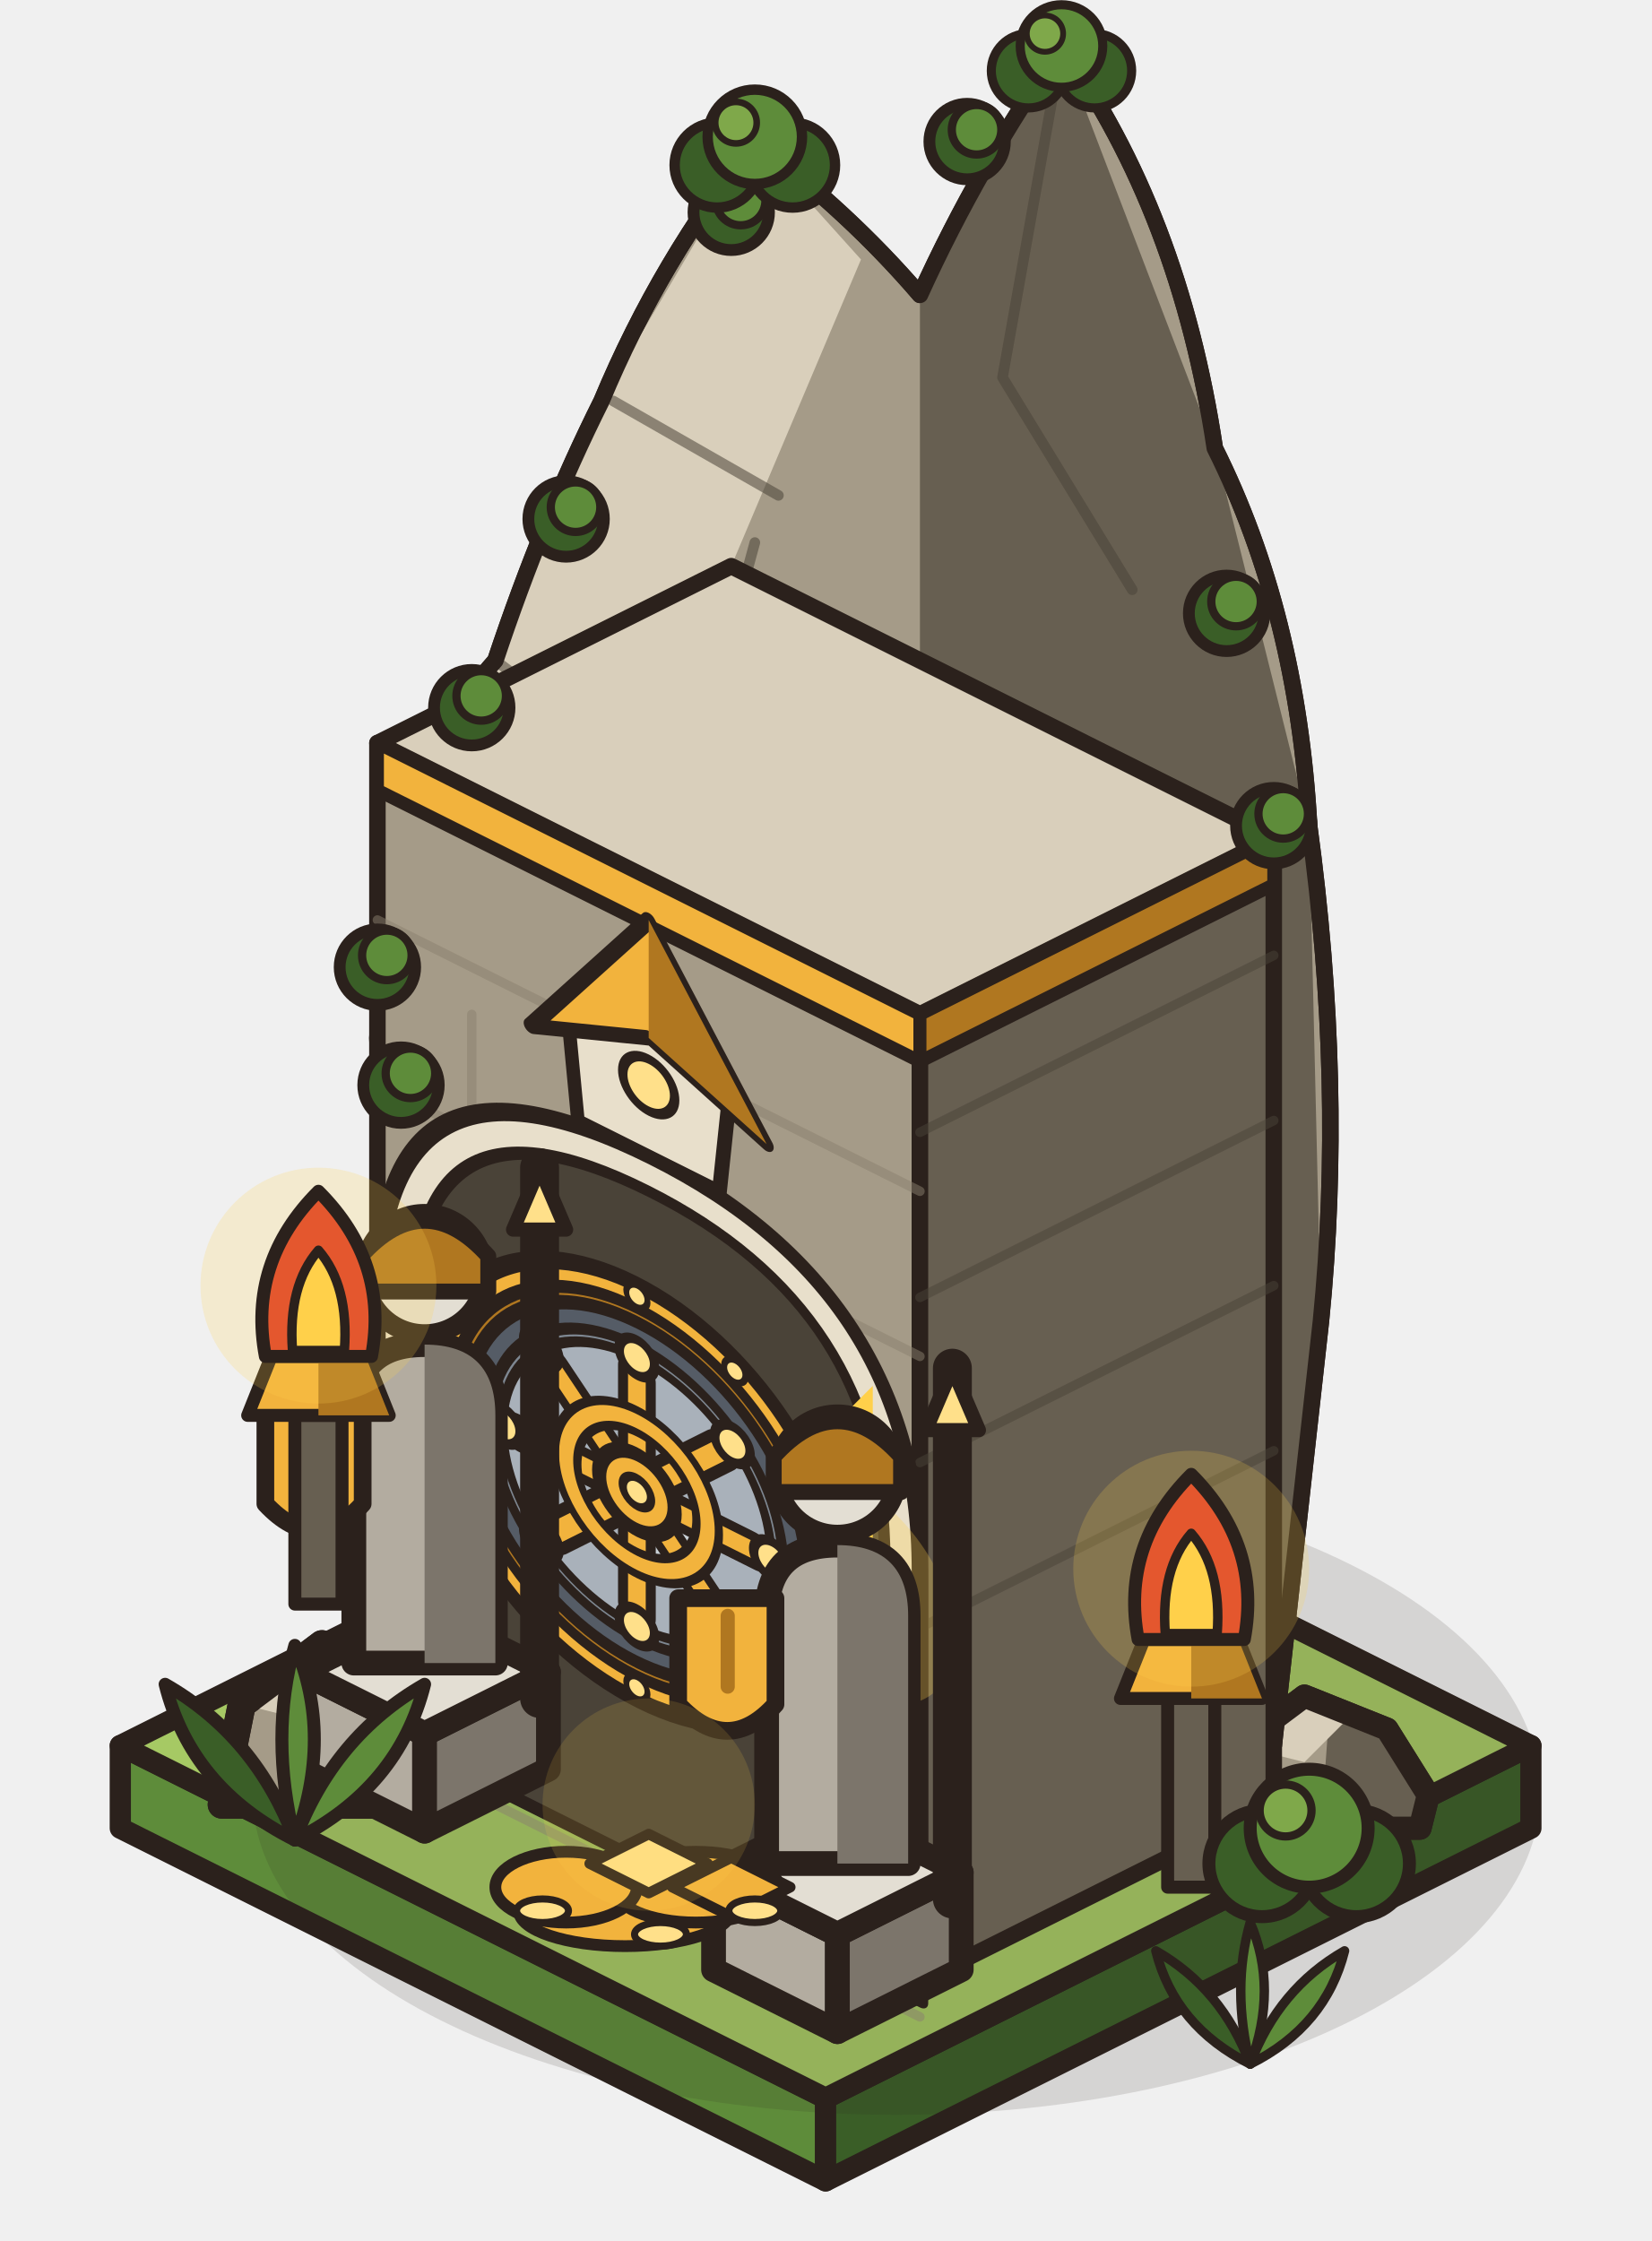
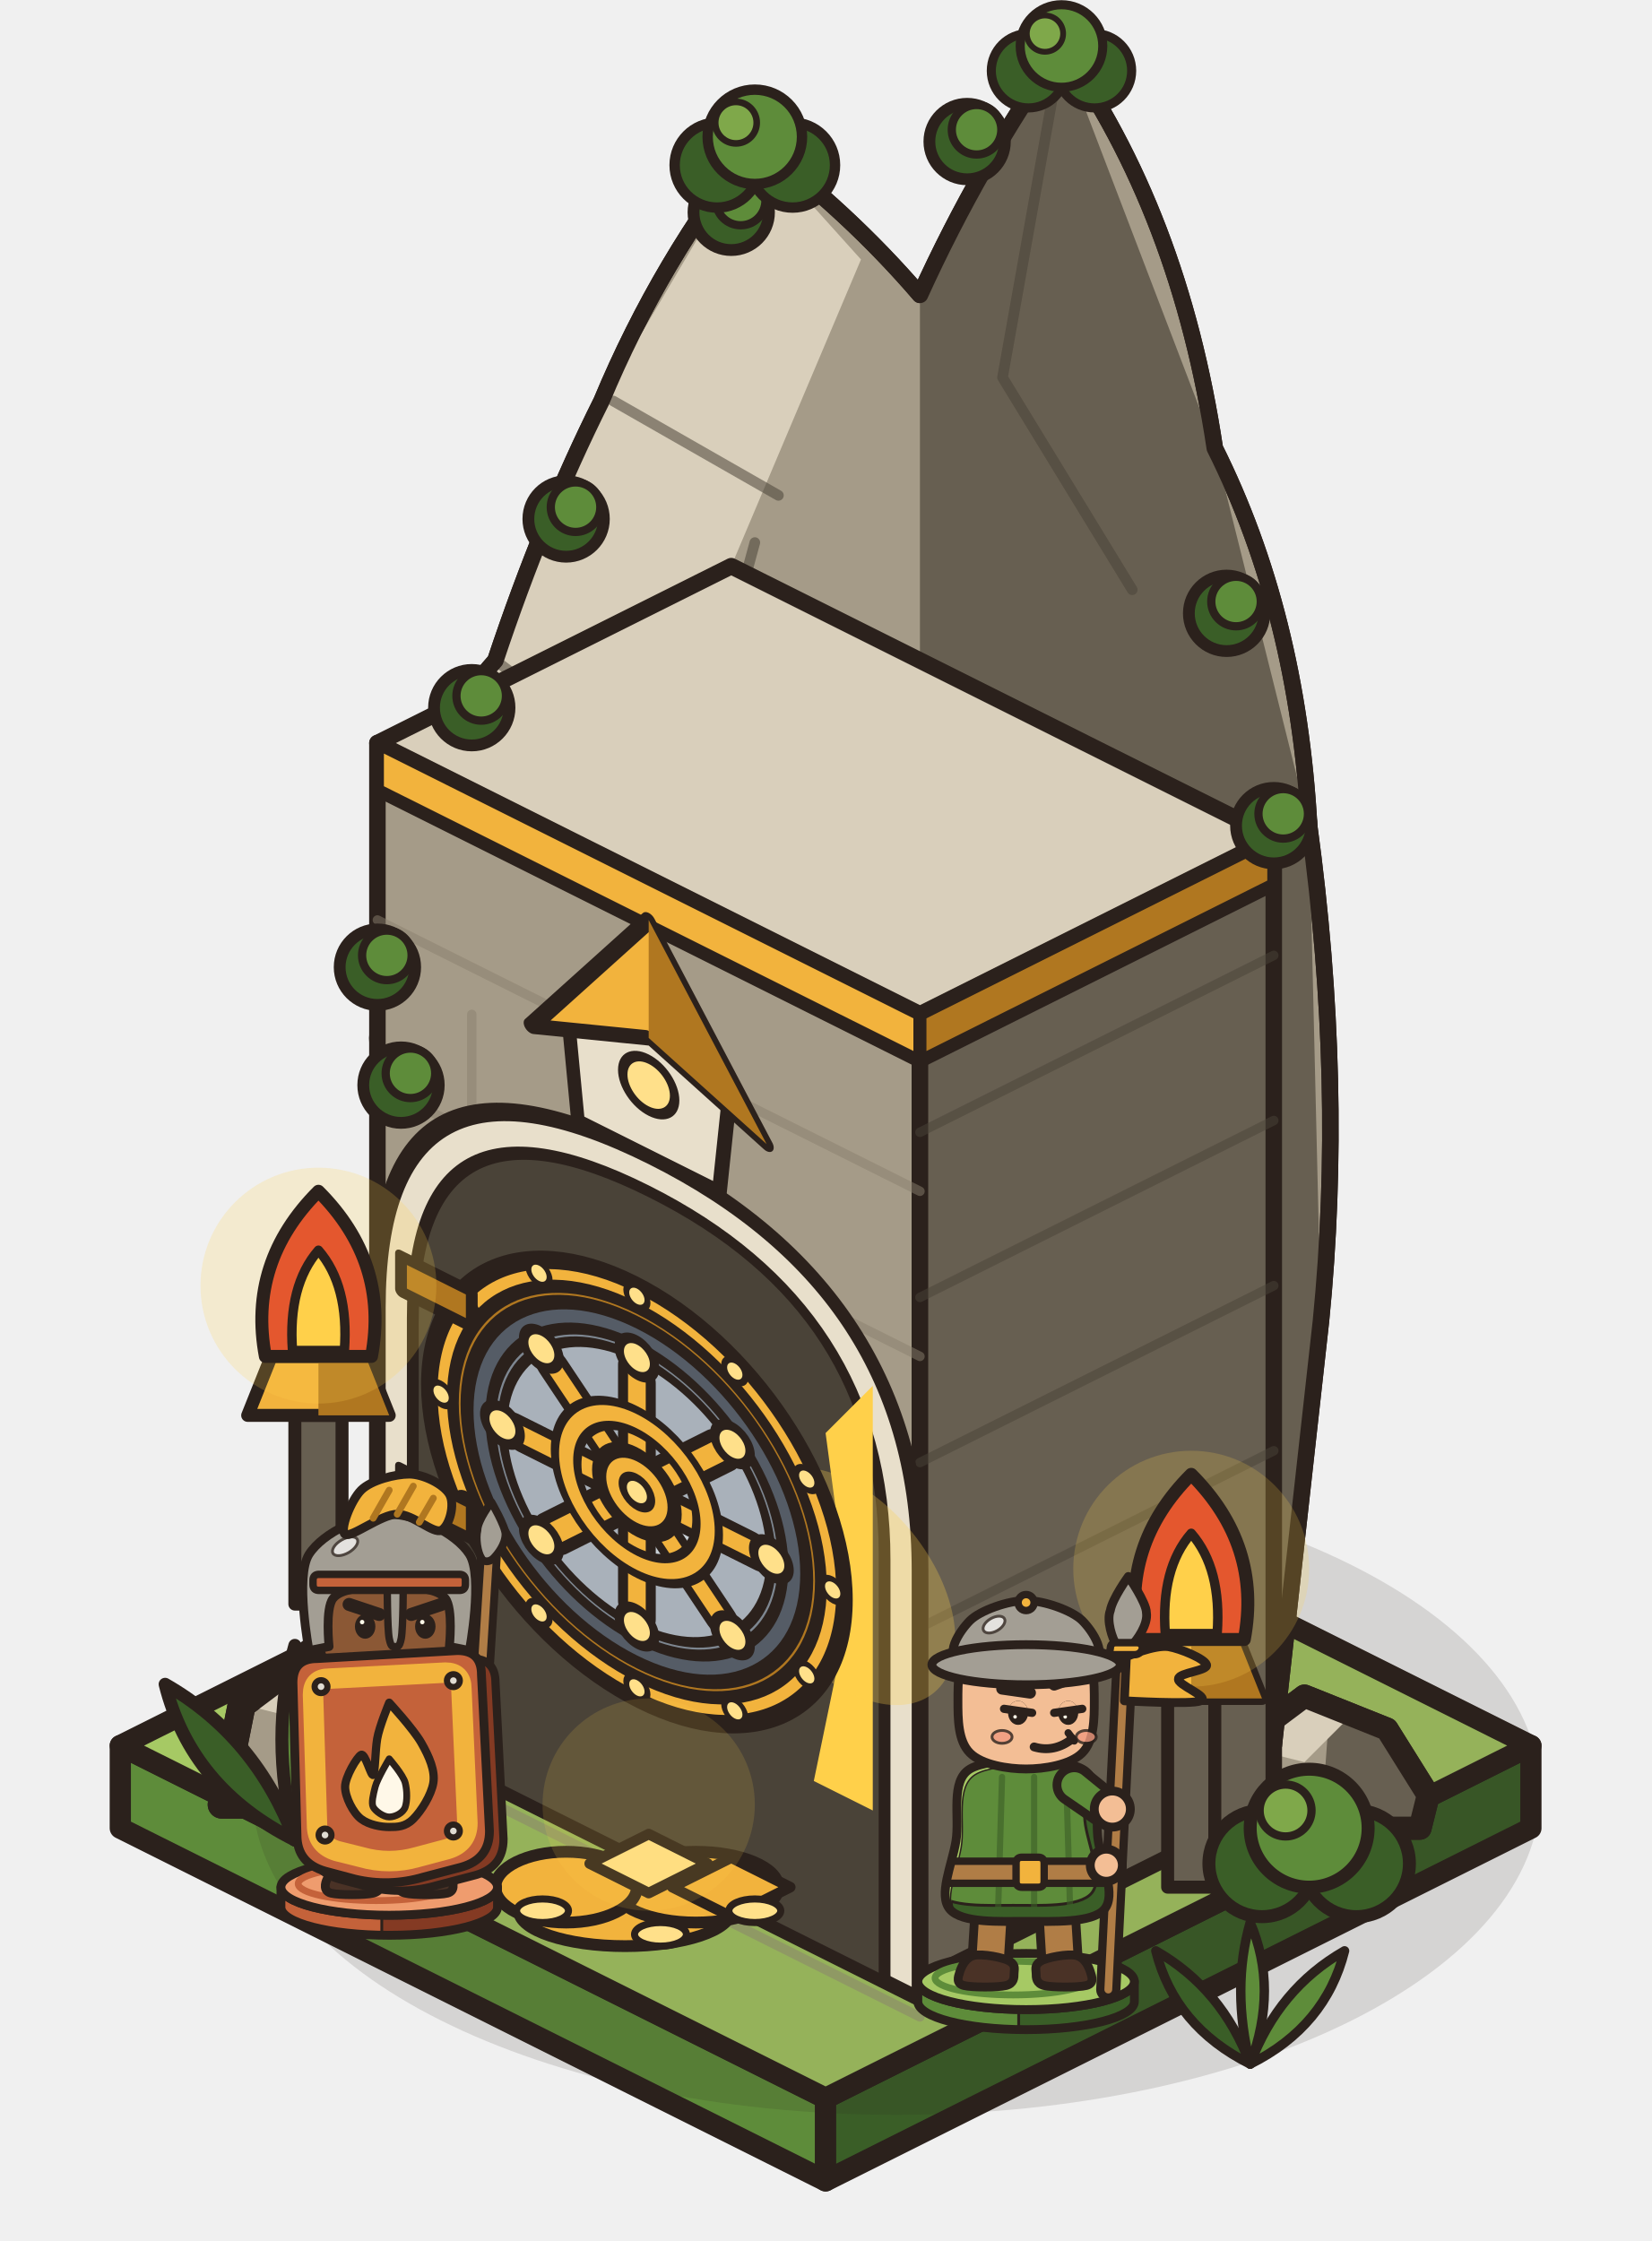
<svg xmlns="http://www.w3.org/2000/svg" viewBox="-70 -122 140 190" width="280" height="380">
  <path d="M-59.8 26L0 55.9L0 62.9L-59.8 33Z" fill="#5E8C3A" stroke="#2B211C" stroke-width="1.8" stroke-linejoin="round" />
  <path d="M59.8 26L0 55.9L0 62.9L59.8 33Z" fill="#3A5E27" stroke="#2B211C" stroke-width="1.8" stroke-linejoin="round" />
  <path d="M0 -3.9L59.8 26L0 55.9L-59.8 26Z" fill="#A6C964" stroke="#2B211C" stroke-width="1.8" stroke-linejoin="round" />
  <ellipse cx="6" cy="30" rx="54.6" ry="27.3" fill="#2B211C" opacity="0.14" />
  <g stroke="#2B211C" stroke-width="1.4" stroke-linejoin="round" stroke-linecap="round">
    <g transform="translate(-41 31) scale(1.7)">
      <path d="M-6 0L-5 -5L-1 -8L4 -6L6.5 -2L6 0Z" fill="#A59B88" />
      <path d="M0 0L6 0L6.5 -2L4 -6L0.5 -7Z" fill="#675F51" stroke="none" />
      <path d="M-5 -5L-1 -8L2 -7L-1 -4Z" fill="#D9CFBB" stroke="none" />
      <path d="M-6 0L-5 -5L-1 -8L4 -6L6.5 -2L6 0Z" fill="none" />
    </g>
    <g transform="translate(42 33) scale(1.4)">
      <path d="M-6 0L-5 -5L-1 -8L4 -6L6.5 -2L6 0Z" fill="#A59B88" />
      <path d="M0 0L6 0L6.5 -2L4 -6L0.5 -7Z" fill="#675F51" stroke="none" />
      <path d="M-5 -5L-1 -8L2 -7L-1 -4Z" fill="#D9CFBB" stroke="none" />
      <path d="M-6 0L-5 -5L-1 -8L4 -6L6.5 -2L6 0Z" fill="none" />
    </g>
    <defs>
      <clipPath id="hv4-c">
        <path d="M-36 26L-38 -34Q-37 -56 -28 -66Q-24 -78 -19 -88Q-14 -100 -6 -110Q2 -104 8 -97Q13 -108 20 -118Q30 -104 33 -84Q40 -70 41 -52Q44 -30 42 -10L38 26Z" />
      </clipPath>
    </defs>
    <path d="M-36 26L-38 -34Q-37 -56 -28 -66Q-24 -78 -19 -88Q-14 -100 -6 -110Q2 -104 8 -97Q13 -108 20 -118Q30 -104 33 -84Q40 -70 41 -52Q44 -30 42 -10L38 26Z" fill="#A59B88" />
    <g clip-path="url(#hv4-c)">
      <path d="M8 -97L20 -118L33 -84L41 -52L42 -10L38 26L8 26Z" fill="#675F51" stroke="none" />
      <path d="M-38 -34L-28 -66L-19 -88L-6 -110L3 -100L-8 -74L-20 -46L-24 -4L-30 26L-36 26Z" fill="#D9CFBB" stroke="none" />
    </g>
    <path d="M-28 -66L-12 -54L-6 -76M20 -118L15 -90L26 -72M30 -40L16 -30M-18 -88L-4 -80" fill="none" stroke="#4A4338" stroke-width="0.9" opacity="0.55" />
    <path d="M-36 26L-38 -34Q-37 -56 -28 -66Q-24 -78 -19 -88Q-14 -100 -6 -110Q2 -104 8 -97Q13 -108 20 -118Q30 -104 33 -84Q40 -70 41 -52Q44 -30 42 -10L38 26Z" fill="none" />
    <path d="M-38 24L8 46L8 -36L-38 -59Z" fill="#A59B88" />
    <path d="M8 46L38 31L38 -51L8 -36Z" fill="#675F51" />
    <path d="M-8 -74L38 -51L8 -36L-38 -59Z" fill="#D9CFBB" />
    <path d="M-38 -44L8 -21" fill="none" stroke="#8A806D" stroke-width="0.8" opacity="0.5" />
    <path d="M-38 -30L8 -7" fill="none" stroke="#8A806D" stroke-width="0.8" opacity="0.5" />
    <path d="M-38 -16L8 7" fill="none" stroke="#8A806D" stroke-width="0.8" opacity="0.5" />
    <path d="M-38 -2L8 21" fill="none" stroke="#8A806D" stroke-width="0.8" opacity="0.5" />
    <path d="M-38 12L8 35" fill="none" stroke="#8A806D" stroke-width="0.8" opacity="0.5" />
    <path d="M-38 26L8 49" fill="none" stroke="#8A806D" stroke-width="0.8" opacity="0.5" />
    <path d="M8 -26L38 -41" fill="none" stroke="#4A4338" stroke-width="0.8" opacity="0.5" />
    <path d="M8 -12L38 -27" fill="none" stroke="#4A4338" stroke-width="0.8" opacity="0.5" />
    <path d="M8 2L38 -13" fill="none" stroke="#4A4338" stroke-width="0.8" opacity="0.5" />
    <path d="M8 16L38 1" fill="none" stroke="#4A4338" stroke-width="0.8" opacity="0.5" />
    <path d="M-30 -36v12M-16 -22v12M-30 4v10M-6 8v12" fill="none" stroke="#8A806D" stroke-width="0.8" opacity="0.5" />
    <path d="M-38 -59L8 -36L8 -32L-38 -55Z" fill="#F2B33D" stroke-width="1.1" />
    <path d="M8 -36L38 -51L38 -47L8 -32Z" fill="#B07720" stroke-width="1.1" />
    <g transform="matrix(1 .5 0 1 -15 32)">
      <path d="M-23 4V-32Q-23 -56 0 -56Q23 -56 23 -32V4Z" fill="#E8DFCB" stroke-width="1.4" />
      <path d="M-20 4V-32Q-20 -53 0 -53Q20 -53 20 -32V4Z" fill="#4A4338" stroke-width="1" />
      <path d="M14 -10L17 -26L15 -40L19 -46V-10Z" fill="#FFD04A" stroke-width="0" />
      <circle cx="17" cy="-28" r="9" fill="#FFD04A" stroke="none" opacity="0.28" />
      <circle cx="-1" cy="-27" r="18" fill="#2B211C" stroke-width="0" />
      <circle cx="-1" cy="-27" r="17.6" fill="#F2B33D" stroke-width="1.4" />
      <circle cx="-1" cy="-27" r="15.6" fill="#B07720" stroke-width="1" />
      <circle cx="-1" cy="-27" r="14.4" fill="#555C66" stroke-width="1.1" />
      <circle cx="-1" cy="-27" r="12.4" fill="#7E8791" stroke-width="0.9" />
      <circle cx="-1" cy="-27" r="11.4" fill="#A9B1BA" stroke-width="0.8" />
      <path d="M-1 -16A11 11 0 0 1 10 -27L-1 -27Z" fill="#C9D0D6" stroke="none" />
      <circle cx="15.6" cy="-27.0" r="0.9" fill="#FFE08A" stroke-width="0.5" />
      <circle cx="13.4" cy="-18.7" r="0.9" fill="#FFE08A" stroke-width="0.5" />
      <circle cx="7.3" cy="-12.6" r="0.9" fill="#FFE08A" stroke-width="0.5" />
      <circle cx="-1.0" cy="-10.4" r="0.9" fill="#FFE08A" stroke-width="0.5" />
      <circle cx="-9.3" cy="-12.6" r="0.9" fill="#FFE08A" stroke-width="0.5" />
      <circle cx="-15.4" cy="-18.7" r="0.9" fill="#FFE08A" stroke-width="0.5" />
      <circle cx="-17.6" cy="-27.0" r="0.9" fill="#FFE08A" stroke-width="0.5" />
      <circle cx="-15.4" cy="-35.3" r="0.9" fill="#FFE08A" stroke-width="0.5" />
      <circle cx="-9.3" cy="-41.4" r="0.9" fill="#FFE08A" stroke-width="0.5" />
      <circle cx="-1.0" cy="-43.6" r="0.9" fill="#FFE08A" stroke-width="0.5" />
      <circle cx="7.3" cy="-41.4" r="0.9" fill="#FFE08A" stroke-width="0.5" />
      <circle cx="13.4" cy="-35.3" r="0.9" fill="#FFE08A" stroke-width="0.5" />
      <path d="M-1 -27L9.0 -27.0" fill="none" stroke="#2B211C" stroke-width="3.2" opacity="1" />
      <path d="M-1 -27L9.0 -27.0" fill="none" stroke="#F2B33D" stroke-width="1.5" opacity="1" />
      <circle cx="10.4" cy="-27.0" r="1.5" fill="#FFE08A" stroke-width="0.8" />
      <path d="M-1 -27L6.1 -19.9" fill="none" stroke="#2B211C" stroke-width="3.2" opacity="1" />
      <path d="M-1 -27L6.1 -19.9" fill="none" stroke="#F2B33D" stroke-width="1.5" opacity="1" />
      <circle cx="7.1" cy="-18.9" r="1.5" fill="#FFE08A" stroke-width="0.8" />
      <path d="M-1 -27L-1.0 -17.0" fill="none" stroke="#2B211C" stroke-width="3.2" opacity="1" />
      <path d="M-1 -27L-1.0 -17.0" fill="none" stroke="#F2B33D" stroke-width="1.5" opacity="1" />
      <circle cx="-1.0" cy="-15.6" r="1.5" fill="#FFE08A" stroke-width="0.8" />
      <path d="M-1 -27L-8.1 -19.9" fill="none" stroke="#2B211C" stroke-width="3.2" opacity="1" />
      <path d="M-1 -27L-8.1 -19.9" fill="none" stroke="#F2B33D" stroke-width="1.5" opacity="1" />
      <circle cx="-9.1" cy="-18.9" r="1.5" fill="#FFE08A" stroke-width="0.8" />
      <path d="M-1 -27L-11.0 -27.0" fill="none" stroke="#2B211C" stroke-width="3.2" opacity="1" />
      <path d="M-1 -27L-11.0 -27.0" fill="none" stroke="#F2B33D" stroke-width="1.5" opacity="1" />
      <circle cx="-12.4" cy="-27.0" r="1.5" fill="#FFE08A" stroke-width="0.8" />
      <path d="M-1 -27L-8.1 -34.1" fill="none" stroke="#2B211C" stroke-width="3.2" opacity="1" />
      <path d="M-1 -27L-8.1 -34.1" fill="none" stroke="#F2B33D" stroke-width="1.5" opacity="1" />
      <circle cx="-9.1" cy="-35.1" r="1.5" fill="#FFE08A" stroke-width="0.8" />
      <path d="M-1 -27L-1.0 -37.0" fill="none" stroke="#2B211C" stroke-width="3.2" opacity="1" />
      <path d="M-1 -27L-1.0 -37.0" fill="none" stroke="#F2B33D" stroke-width="1.5" opacity="1" />
      <circle cx="-1.0" cy="-38.4" r="1.5" fill="#FFE08A" stroke-width="0.8" />
      <path d="M-1 -27L6.1 -34.1" fill="none" stroke="#2B211C" stroke-width="3.2" opacity="1" />
      <path d="M-1 -27L6.1 -34.1" fill="none" stroke="#F2B33D" stroke-width="1.5" opacity="1" />
      <circle cx="7.1" cy="-35.1" r="1.5" fill="#FFE08A" stroke-width="0.8" />
      <circle cx="-1" cy="-27" r="6" fill="none" stroke="#2B211C" stroke-width="2.6" />
      <circle cx="-1" cy="-27" r="6" fill="none" stroke="#F2B33D" stroke-width="1.2" />
      <circle cx="-1" cy="-27" r="3.2" fill="#F2B33D" stroke-width="1.2" />
      <circle cx="-1" cy="-27" r="1.2" fill="#FFE08A" stroke-width="0.7" />
      <path d="M-21 -37h6v3h-6z" fill="#B07720" stroke-width="1" />
      <path d="M-21 -19h6v3h-6z" fill="#B07720" stroke-width="1" />
      <path d="M-6 -56L-7 -66H7L6 -56Z" fill="#E8DFCB" stroke-width="1.2" />
      <path d="M-10 -62L0 -76L10 -62L0 -66Z" fill="#F2B33D" stroke-width="1.2" />
      <path d="M0 -76L10 -62L0 -66Z" fill="#B07720" stroke="none" />
      <circle cx="0" cy="-62" r="2.2" fill="#FFE08A" stroke-width="0.8" />
    </g>
-     <g transform="translate(-34 28) scale(1.5)">
-       <path d="M-7 0L0 3.5L0 -2L-7 -5.5Z" fill="#B3ACA0" />
-       <path d="M0 3.5L7 0L7 -5.5L0 -2Z" fill="#7C756B" />
-       <path d="M0 -9L7 -5.5L0 -2L-7 -5.5Z" fill="#E3DED3" />
-       <path d="M-4 -6V-20Q-4 -24 0 -24Q4 -24 4 -20V-6Z" fill="#B3ACA0" />
-       <path d="M0 -6V-24Q4 -24 4 -20V-6Z" fill="#7C756B" stroke="none" />
-       <circle cx="0" cy="-28" r="3.4" fill="#E3DED3" stroke-width="1.1" />
-       <path d="M-3.6 -29Q0 -33 3.6 -29L3.6 -27L-3.6 -27Z" fill="#B07720" stroke-width="0.9" />
-       <path d="M6.5 -4V-34" fill="none" stroke="#2B211C" stroke-width="2.2" opacity="1" />
-       <path d="M6.5 -34l-1.5 3.5h3z" fill="#FFE08A" stroke-width="0.8" />
-       <path d="M-9 -21h5.5v6q-2.7 3 -5.5 0z" fill="#F2B33D" stroke-width="1" />
-       <path d="M-6.2 -20V-16" fill="none" stroke="#B07720" stroke-width="0.8" opacity="1" />
-     </g>
-     <g transform="translate(1 45) scale(1.5)">
-       <path d="M-7 0L0 3.5L0 -2L-7 -5.5Z" fill="#B3ACA0" />
-       <path d="M0 3.5L7 0L7 -5.5L0 -2Z" fill="#7C756B" />
-       <path d="M0 -9L7 -5.5L0 -2L-7 -5.5Z" fill="#E3DED3" />
-       <path d="M-4 -6V-20Q-4 -24 0 -24Q4 -24 4 -20V-6Z" fill="#B3ACA0" />
-       <path d="M0 -6V-24Q4 -24 4 -20V-6Z" fill="#7C756B" stroke="none" />
-       <circle cx="0" cy="-28" r="3.4" fill="#E3DED3" stroke-width="1.1" />
-       <path d="M-3.6 -29Q0 -33 3.6 -29L3.6 -27L-3.6 -27Z" fill="#B07720" stroke-width="0.9" />
-       <path d="M6.5 -4V-34" fill="none" stroke="#2B211C" stroke-width="2.2" opacity="1" />
-       <path d="M6.5 -34l-1.5 3.5h3z" fill="#FFE08A" stroke-width="0.8" />
-       <path d="M-9 -21h5.5v6q-2.7 3 -5.5 0z" fill="#F2B33D" stroke-width="1" />
-       <path d="M-6.2 -20V-16" fill="none" stroke="#B07720" stroke-width="0.8" opacity="1" />
-     </g>
    <path d="M-45 14V-2H-41V14Z" fill="#675F51" stroke-width="1.1" />
    <path d="M-49 -2H-37L-39 -7H-47Z" fill="#F2B33D" stroke-width="1.1" />
    <path d="M-43 -2H-37L-39 -7H-43Z" fill="#B07720" stroke="none" />
    <circle cx="-43" cy="-13" r="10" fill="#FFD04A" stroke="none" opacity="0.2" />
    <path d="M-47.5 -7Q-49 -15 -43 -21Q-37 -15 -38.5 -7Z" fill="#E4572E" stroke-width="1.1" />
    <path d="M-45.2 -7.5Q-45.6 -13 -43 -16Q-40.4 -13 -40.8 -7.5Z" fill="#FFD04A" stroke-width="0.8" />
    <path d="M29 38V22H33V38Z" fill="#675F51" stroke-width="1.1" />
    <path d="M25 22H37L35 17H27Z" fill="#F2B33D" stroke-width="1.1" />
    <path d="M31 22H37L35 17H31Z" fill="#B07720" stroke="none" />
    <circle cx="31" cy="11" r="10" fill="#FFD04A" stroke="none" opacity="0.2" />
    <path d="M26.5 17Q25 9 31 3Q37 9 35.5 17Z" fill="#E4572E" stroke-width="1.1" />
    <path d="M28.8 16.5Q28.4 11 31 8Q33.6 11 33.2 16.5Z" fill="#FFD04A" stroke-width="0.8" />
    <ellipse cx="-17" cy="40" rx="9" ry="3" fill="#F2B33D" stroke-width="1" />
    <ellipse cx="-11" cy="38" rx="7" ry="3" fill="#F2B33D" stroke-width="1" />
    <ellipse cx="-22" cy="38" rx="6" ry="3" fill="#F2B33D" stroke-width="1" />
    <path d="M-20 36l5 -2.5l5 2.5l-5 2.5z" fill="#FFE08A" stroke-width="0.9" />
    <path d="M-13 38l5 -2.5l5 2.5l-5 2.5z" fill="#F2B33D" stroke-width="0.9" />
    <ellipse cx="-24" cy="40" rx="2.2" ry="1" fill="#FFE08A" stroke-width="0.6" />
    <ellipse cx="-14" cy="42" rx="2.2" ry="1" fill="#FFE08A" stroke-width="0.6" />
    <ellipse cx="-6" cy="40" rx="2.2" ry="1" fill="#FFE08A" stroke-width="0.6" />
    <circle cx="-15" cy="31" r="9" fill="#FFD04A" stroke="none" opacity="0.14" />
    <circle cx="-38" cy="-40" r="3.2" fill="#3A5E27" stroke-width="1" />
    <circle cx="-37.2" cy="-41" r="2.1" fill="#5E8C3A" stroke-width="0.7" />
    <circle cx="-36" cy="-30" r="3.2" fill="#3A5E27" stroke-width="1" />
    <circle cx="-35.2" cy="-31" r="2.1" fill="#5E8C3A" stroke-width="0.7" />
    <circle cx="-30" cy="-62" r="3.2" fill="#3A5E27" stroke-width="1" />
    <circle cx="-29.2" cy="-63" r="2.1" fill="#5E8C3A" stroke-width="0.7" />
    <circle cx="-22" cy="-78" r="3.2" fill="#3A5E27" stroke-width="1" />
    <circle cx="-21.2" cy="-79" r="2.1" fill="#5E8C3A" stroke-width="0.7" />
    <circle cx="34" cy="-70" r="3.2" fill="#3A5E27" stroke-width="1" />
    <circle cx="34.8" cy="-71" r="2.1" fill="#5E8C3A" stroke-width="0.7" />
    <circle cx="38" cy="-52" r="3.2" fill="#3A5E27" stroke-width="1" />
    <circle cx="38.8" cy="-53" r="2.1" fill="#5E8C3A" stroke-width="0.7" />
    <circle cx="-8" cy="-104" r="3.2" fill="#3A5E27" stroke-width="1" />
    <circle cx="-7.2" cy="-105" r="2.1" fill="#5E8C3A" stroke-width="0.7" />
    <circle cx="12" cy="-110" r="3.2" fill="#3A5E27" stroke-width="1" />
    <circle cx="12.8" cy="-111" r="2.1" fill="#5E8C3A" stroke-width="0.7" />
    <g transform="translate(-45 34) scale(1.1)">
      <path d="M0 0Q-8 -4 -10 -12Q-3 -8 0 0Z" fill="#3A5E27" stroke-width="1" />
      <path d="M0 0Q8 -4 10 -12Q3 -8 0 0Z" fill="#5E8C3A" stroke-width="1" />
      <path d="M0 0Q-2 -8 0 -15Q3 -8 0 0Z" fill="#5E8C3A" stroke-width="1" />
    </g>
    <g transform="translate(41 36) scale(1.0)">
      <circle cx="-4" cy="0" r="4.5" fill="#3A5E27" stroke-width="1.1" />
      <circle cx="4" cy="0" r="4.5" fill="#3A5E27" stroke-width="1.1" />
      <circle cx="0" cy="-3" r="5" fill="#5E8C3A" stroke-width="1.1" />
      <circle cx="-2" cy="-4.5" r="2.2" fill="#7FA84A" stroke-width="0.7" />
    </g>
    <g transform="translate(-6 -108) scale(0.8)">
      <circle cx="-4" cy="0" r="4.5" fill="#3A5E27" stroke-width="1.1" />
      <circle cx="4" cy="0" r="4.5" fill="#3A5E27" stroke-width="1.1" />
      <circle cx="0" cy="-3" r="5" fill="#5E8C3A" stroke-width="1.1" />
      <circle cx="-2" cy="-4.5" r="2.2" fill="#7FA84A" stroke-width="0.7" />
    </g>
    <g transform="translate(20 -116) scale(0.7)">
      <circle cx="-4" cy="0" r="4.5" fill="#3A5E27" stroke-width="1.1" />
      <circle cx="4" cy="0" r="4.5" fill="#3A5E27" stroke-width="1.1" />
      <circle cx="0" cy="-3" r="5" fill="#5E8C3A" stroke-width="1.1" />
      <circle cx="-2" cy="-4.5" r="2.2" fill="#7FA84A" stroke-width="0.7" />
    </g>
    <g transform="translate(36 53) scale(0.8)">
      <path d="M0 0Q-8 -4 -10 -12Q-3 -8 0 0Z" fill="#3A5E27" stroke-width="1" />
      <path d="M0 0Q8 -4 10 -12Q3 -8 0 0Z" fill="#5E8C3A" stroke-width="1" />
      <path d="M0 0Q-2 -8 0 -15Q3 -8 0 0Z" fill="#5E8C3A" stroke-width="1" />
    </g>
+     <g stroke-linejoin="round" stroke-linecap="round" transform="translate(-37.0 38.0) scale(0.17) translate(-100 -210)">
+       <defs>
+         <clipPath id="hv4-gshi0_0">
+           <path d="M46 210L46 220A54 14 0 0 0 154 220L154 210A54 14 0 0 1 46 210Z" />
+         </clipPath>
+       </defs>
+       <g clip-path="url(#hv4-gshi0_0)">
+         <path d="M46 210L46 220A54 14 0 0 0 154 220L154 210A54 14 0 0 1 46 210Z" fill="#843A23" />
+         <rect x="45" y="196" width="51.3" height="40" fill="#C4623A" />
+       </g>
+       <path d="M46 210L46 220A54 14 0 0 0 154 220L154 210A54 14 0 0 1 46 210Z" fill="none" stroke="#2B211C" stroke-width="4.4" />
+       <ellipse cx="100" cy="210" rx="54" ry="14" fill="#EF9C6E" stroke="#2B211C" stroke-width="4.4" />
+       <ellipse cx="93.5" cy="208.3" rx="38.9" ry="8.4" fill="none" stroke="#C4623A" stroke-width="3.4" />
+       <path d="M94 201C91 200 80 197 76 198C72 199 70 204 69 206C68 208 67 212 71 213C75 214 88 214 92 213C96 212 96 209 96 207C96 205 97 202 94 201Z" fill="#4A3226" stroke="#2B211C" stroke-width="4.4" />
+       <path d="M106 201C109 200 120 197 124 198C128 199 130 204 131 206C132 208 133 212 129 213C125 214 112 214 108 213C104 212 104 209 104 207C104 205 103 202 106 201Z" fill="#4A3226" stroke="#2B211C" stroke-width="4.4" />
+       <path d="M144 200L154 40A4 4 0 0 0 146 40L136 200A4 4 0 0 0 144 200Z" fill="#B07D46" stroke="#2B211C" stroke-width="3.9" />
+       <path d="M151 18C151 18 158 30 158 34C158 39 154 44 152 46C150 48 147 48 146 46C144 43 143 36 144 32C144 27 151 18 151 18Z" fill="#A39E94" stroke="#2B211C" stroke-width="3.9" />
+       <path d="M64 74C64 65 64 52 70 46C76 40 90 38 100 38C110 38 124 40 130 46C136 52 136 65 136 74C136 83 136 94 130 100C124 106 110 108 100 108C90 108 76 106 70 100C64 94 64 83 64 74Z" fill="#8B5835" stroke="#2B211C" stroke-width="4.4" />
+       <ellipse cx="88" cy="80" rx="4.4" ry="5.4" fill="#2B211C" />
+       <circle cx="86.5" cy="77.8" r="1.8" fill="#FFF8E8" />
+       <ellipse cx="118" cy="80" rx="4.4" ry="5.4" fill="#2B211C" />
+       <circle cx="116.5" cy="77.8" r="1.8" fill="#FFF8E8" />
+       <path d="M80 69L95 74" fill="none" stroke="#2B211C" stroke-width="6.5" />
+       <path d="M111 74L126 69" fill="none" stroke="#2B211C" stroke-width="6.5" />
+       <path d="M60 92C60 92 53 55 60 44C67 33 87 24 100 24C113 24 133 33 140 44C147 55 140 92 140 92C140 92 130 90 130 90C130 90 132 71 128 66C124 61 114 61 108 60C102 59 98 59 92 60C86 61 76 61 72 66C68 71 70 90 70 90C70 90 60 92 60 92Z" fill="#A39E94" stroke="#2B211C" stroke-width="4.4" />
+       <path d="M99 58C99 58 107 58 107 58C107 58 107 81 106 86C105 91 104 90 103 90C102 90 101 91 100 86C99 81 99 58 99 58Z" fill="#A39E94" stroke="#2B211C" stroke-width="3.7" />
+       <path d="M62 57Q62 54 65 54L135 54Q138 54 138 57L138 59Q138 62 135 62L65 62Q62 62 62 59Z" fill="#C4623A" stroke="#2B211C" stroke-width="3.7" />
+       <ellipse cx="78" cy="40" rx="7" ry="3.6" transform="rotate(-30 78 40)" fill="#FFFFFF" opacity="0.7" />
+       <path d="M78 34C75 32 81 17 86 12C91 7 103 4 110 4C117 4 127 9 130 14C133 19 130 30 126 32C122 34 112 24 104 24C96 24 81 36 78 34Z" fill="#F2B33D" stroke="#2B211C" stroke-width="4.4" />
+       <path d="M92 26L100 12M104 24L112 10M115 28L122 16" fill="none" stroke="#B07720" stroke-width="3.4" />
+       <path d="M52 108Q52 96 64 96L134 92Q146 92 146 104L150 182Q150 196 136 200L117 205Q100 210 83 206L68 202Q54 198 54 184Z" transform="translate(7 4)" fill="#843A23" stroke="#2B211C" stroke-width="4.1" />
+       <path d="M52 108Q52 96 64 96L134 92Q146 92 146 104L150 182Q150 196 136 200L117 205Q100 210 83 206L68 202Q54 198 54 184Z" fill="#C4623A" stroke="#2B211C" stroke-width="4.4" />
+       <path d="M62 114Q62 106 70 106L128 103Q136 103 136 111L139 178Q139 188 129 191L114 195Q100 199 86 195L74 192Q64 189 64 179Z" fill="none" stroke="#F2B33D" stroke-width="10.2" />
+       <path d="M100 118C100 118 112 131 116 138C120 145 123 152 122 158C121 164 116 172 112 176C108 180 104 180 100 180C96 180 90 179 86 176C82 173 78 165 78 160C78 155 84 145 86 144C88 143 91 155 92 154C93 153 93 142 94 136C95 130 100 118 100 118Z" fill="#F2B33D" stroke="#2B211C" stroke-width="4.1" />
+       <path d="M100 146C100 146 107 154 108 158C109 162 109 167 108 170C107 173 103 175 100 175C97 175 93 172 92 170C91 168 92 164 93 160C94 156 100 146 100 146Z" fill="#FFF8E8" stroke="#2B211C" stroke-width="3.4" />
+       <circle cx="66" cy="110" r="3.2" fill="#E0DCD3" stroke="#2B211C" stroke-width="3.1" />
+       <circle cx="132" cy="107" r="3.2" fill="#E0DCD3" stroke="#2B211C" stroke-width="3.1" />
+       <circle cx="68" cy="184" r="3.2" fill="#E0DCD3" stroke="#2B211C" stroke-width="3.1" />
+       <circle cx="132" cy="182" r="3.2" fill="#E0DCD3" stroke="#2B211C" stroke-width="3.1" />
+     </g>
+     <g stroke-linejoin="round" stroke-linecap="round" transform="translate(17.0 46.0) scale(0.17) translate(-100 -210)">
+       <defs>
+         <clipPath id="hv4-ppik0_0">
+           <path d="M46 210L46 220A54 14 0 0 0 154 220L154 210A54 14 0 0 1 46 210Z" />
+         </clipPath>
+       </defs>
+       <g clip-path="url(#hv4-ppik0_0)">
+         <path d="M46 210L46 220A54 14 0 0 0 154 220L154 210A54 14 0 0 1 46 210Z" fill="#3A5E27" />
+         <rect x="45" y="196" width="51.3" height="40" fill="#5E8C3A" />
+       </g>
+       <path d="M46 210L46 220A54 14 0 0 0 154 220L154 210A54 14 0 0 1 46 210Z" fill="none" stroke="#2B211C" stroke-width="4.4" />
+       <ellipse cx="100" cy="210" rx="54" ry="14" fill="#A6C964" stroke="#2B211C" stroke-width="4.4" />
+       <ellipse cx="93.5" cy="208.3" rx="38.9" ry="8.4" fill="none" stroke="#5E8C3A" stroke-width="3.4" />
+       <path d="M145 214L154 34A4 4 0 0 0 146 34L137 214A4 4 0 0 0 145 214Z" fill="#B07D46" stroke="#2B211C" stroke-width="4.1" />
+       <path d="M150 48C150 48 164 42 171 43C177 44 189 49 190 52C191 55 176 56 176 59C175 62 192 68 187 70C183 72 149 70 149 70C149 70 150 48 150 48Z" fill="#F2B33D" stroke="#2B211C" stroke-width="4.4" />
+       <path d="M151 8C151 8 160 21 160 26C161 32 155 40 153 42C150 45 146 45 145 42C143 39 140 30 142 25C143 19 151 8 151 8Z" fill="#A39E94" stroke="#2B211C" stroke-width="4.4" />
+       <path d="M142 44Q142 41 145 41L155 41Q158 41 158 44L158 44Q157 47 154 47L144 47Q141 47 142 44Z" fill="#F2B33D" stroke="#2B211C" stroke-width="3.7" />
+       <path d="M75 167L73 199A9 9 0 0 0 91 201L93 169A9 9 0 0 0 75 167Z" fill="#B07D46" stroke="#2B211C" stroke-width="4.4" />
+       <path d="M92 200C89 198 78 196 74 197C70 198 68 202 67 205C66 208 65 211 69 212C73 213 86 213 90 212C94 211 94 208 94 206C94 204 95 202 92 200Z" fill="#4A3226" stroke="#2B211C" stroke-width="4.4" />
+       <path d="M106 169L108 201A9 9 0 0 0 126 199L124 167A9 9 0 0 0 106 169Z" fill="#B07D46" stroke="#2B211C" stroke-width="4.4" />
+       <path d="M107 200C110 198 121 196 125 197C129 198 131 202 132 205C133 208 134 211 130 212C126 213 113 213 109 212C105 211 105 208 105 206C105 204 104 202 107 200Z" fill="#4A3226" stroke="#2B211C" stroke-width="4.4" />
+       <path d="M71 119L128 157A8 8 0 0 0 136 143L81 105A8 8 0 0 0 71 119Z" fill="#5E8C3A" stroke="#2B211C" stroke-width="4.4" />
+       <defs>
+         <path id="hv4-ppik0_s" d="M72 104C82 98 117 98 128 104C139 110 134 128 136 140C138 152 145 167 139 174C133 181 113 180 100 180C87 180 68 181 62 174C56 167 63 152 65 140C67 128 62 110 72 104Z" />
+         <clipPath id="hv4-ppik0_t">
+           <use href="#hv4-ppik0_s" />
+         </clipPath>
+         <clipPath id="hv4-ppik0_u">
+           <use href="#hv4-ppik0_s" transform="translate(3 3)" />
+         </clipPath>
+       </defs>
+       <g clip-path="url(#hv4-ppik0_t)">
+         <use href="#hv4-ppik0_s" fill="#A6C964" />
+         <use href="#hv4-ppik0_s" fill="#3A5E27" transform="translate(3 3)" />
+         <g clip-path="url(#hv4-ppik0_u)">
+           <use href="#hv4-ppik0_s" fill="#5E8C3A" transform="translate(-6.4 -8)" />
+         </g>
+         <path d="M88 108L86 176M104 108L104 180M120 108L122 176" fill="none" stroke="#3A5E27" stroke-width="3.1" opacity="0.6" />
+         <rect x="55" y="150" width="90" height="11" fill="#B07D46" stroke="#2B211C" stroke-width="3.7" />
+       </g>
+       <use href="#hv4-ppik0_s" fill="none" stroke="#2B211C" stroke-width="4.4" />
+       <path d="M95 151Q95 148 98 148L106 148Q109 148 109 151L109 160Q109 163 106 163L98 163Q95 163 95 160Z" fill="#F2B33D" stroke="#2B211C" stroke-width="3.7" />
+       <path d="M119 119L135 130A8 8 0 0 0 145 118L129 105A8 8 0 0 0 119 119Z" fill="#5E8C3A" stroke="#2B211C" stroke-width="4.4" />
+       <path d="M132 152A8 8 0 1 0 148 152A8 8 0 1 0 132 152Z" fill="#F3BE95" stroke="#2B211C" stroke-width="4.4" />
+       <path d="M134 124A8 8 0 1 0 152 124A8 8 0 1 0 134 124Z" fill="#F3BE95" stroke="#2B211C" stroke-width="4.4" />
+       <path d="M66 70C66 61 66 49 72 44C78 39 91 38 100 38C109 38 122 39 128 44C134 49 134 61 134 70C134 79 134 90 128 96C122 102 109 104 100 104C91 104 78 102 72 96C66 90 66 79 66 70Z" fill="#F3BE95" stroke="#2B211C" stroke-width="4.4" />
+       <defs>
+         <clipPath id="hv4-ppik0_1a">
+           <path d="M91 76A5 6 0 1 0 101 76A5 6 0 1 0 91 76ZM116 76A5 6 0 1 0 126 76A5 6 0 1 0 116 76Z" />
+         </clipPath>
+       </defs>
+       <g clip-path="url(#hv4-ppik0_1a)">
+         <ellipse cx="96" cy="76" rx="4.6" ry="5.8" fill="#2B211C" />
+         <ellipse cx="121" cy="76" rx="4.6" ry="5.8" fill="#2B211C" />
+         <circle cx="94.5" cy="78" r="1.6" fill="#FFF8E8" />
+         <circle cx="119.5" cy="78" r="1.6" fill="#FFF8E8" />
+         <rect x="86" y="66" width="44" height="9" fill="#F3BE95" />
+       </g>
+       <path d="M89 74L103 76M114 76L128 74" fill="none" stroke="#2B211C" stroke-width="4.1" />
+       <path d="M88 64L102 66" fill="none" stroke="#2B211C" stroke-width="5.8" />
+       <path d="M114 62L128 57" fill="none" stroke="#2B211C" stroke-width="5.8" />
+       <ellipse cx="88" cy="88" rx="5" ry="3.2" fill="#F09A7E" opacity="0.8" />
+       <ellipse cx="130" cy="88" rx="5" ry="3.2" fill="#F09A7E" opacity="0.8" />
+       <path d="M104 93Q114 96 123 89" fill="none" stroke="#2B211C" stroke-width="4.4" />
+       <path d="M121 86L124 90" fill="none" stroke="#2B211C" stroke-width="3.7" />
+       <g transform="translate(0 0) rotate(0 100 46)">
+         <path d="M68 52C58 48 67 35 72 30C77 25 91 20 100 20C109 20 123 25 128 30C133 35 142 48 132 52C122 56 78 56 68 52Z" fill="#A39E94" stroke="#2B211C" stroke-width="4.4" />
+         <path d="M53 52A47 10 0 1 0 147 52A47 10 0 1 0 53 52Z" fill="#A39E94" stroke="#2B211C" stroke-width="4.4" />
+         <ellipse cx="84" cy="32" rx="6" ry="3.4" transform="rotate(-30 84 32)" fill="#FFFFFF" opacity="0.7" />
+         <circle cx="100" cy="21" r="4" fill="#F2B33D" stroke="#2B211C" stroke-width="3.7" />
+       </g>
+     </g>
  </g>
</svg>
